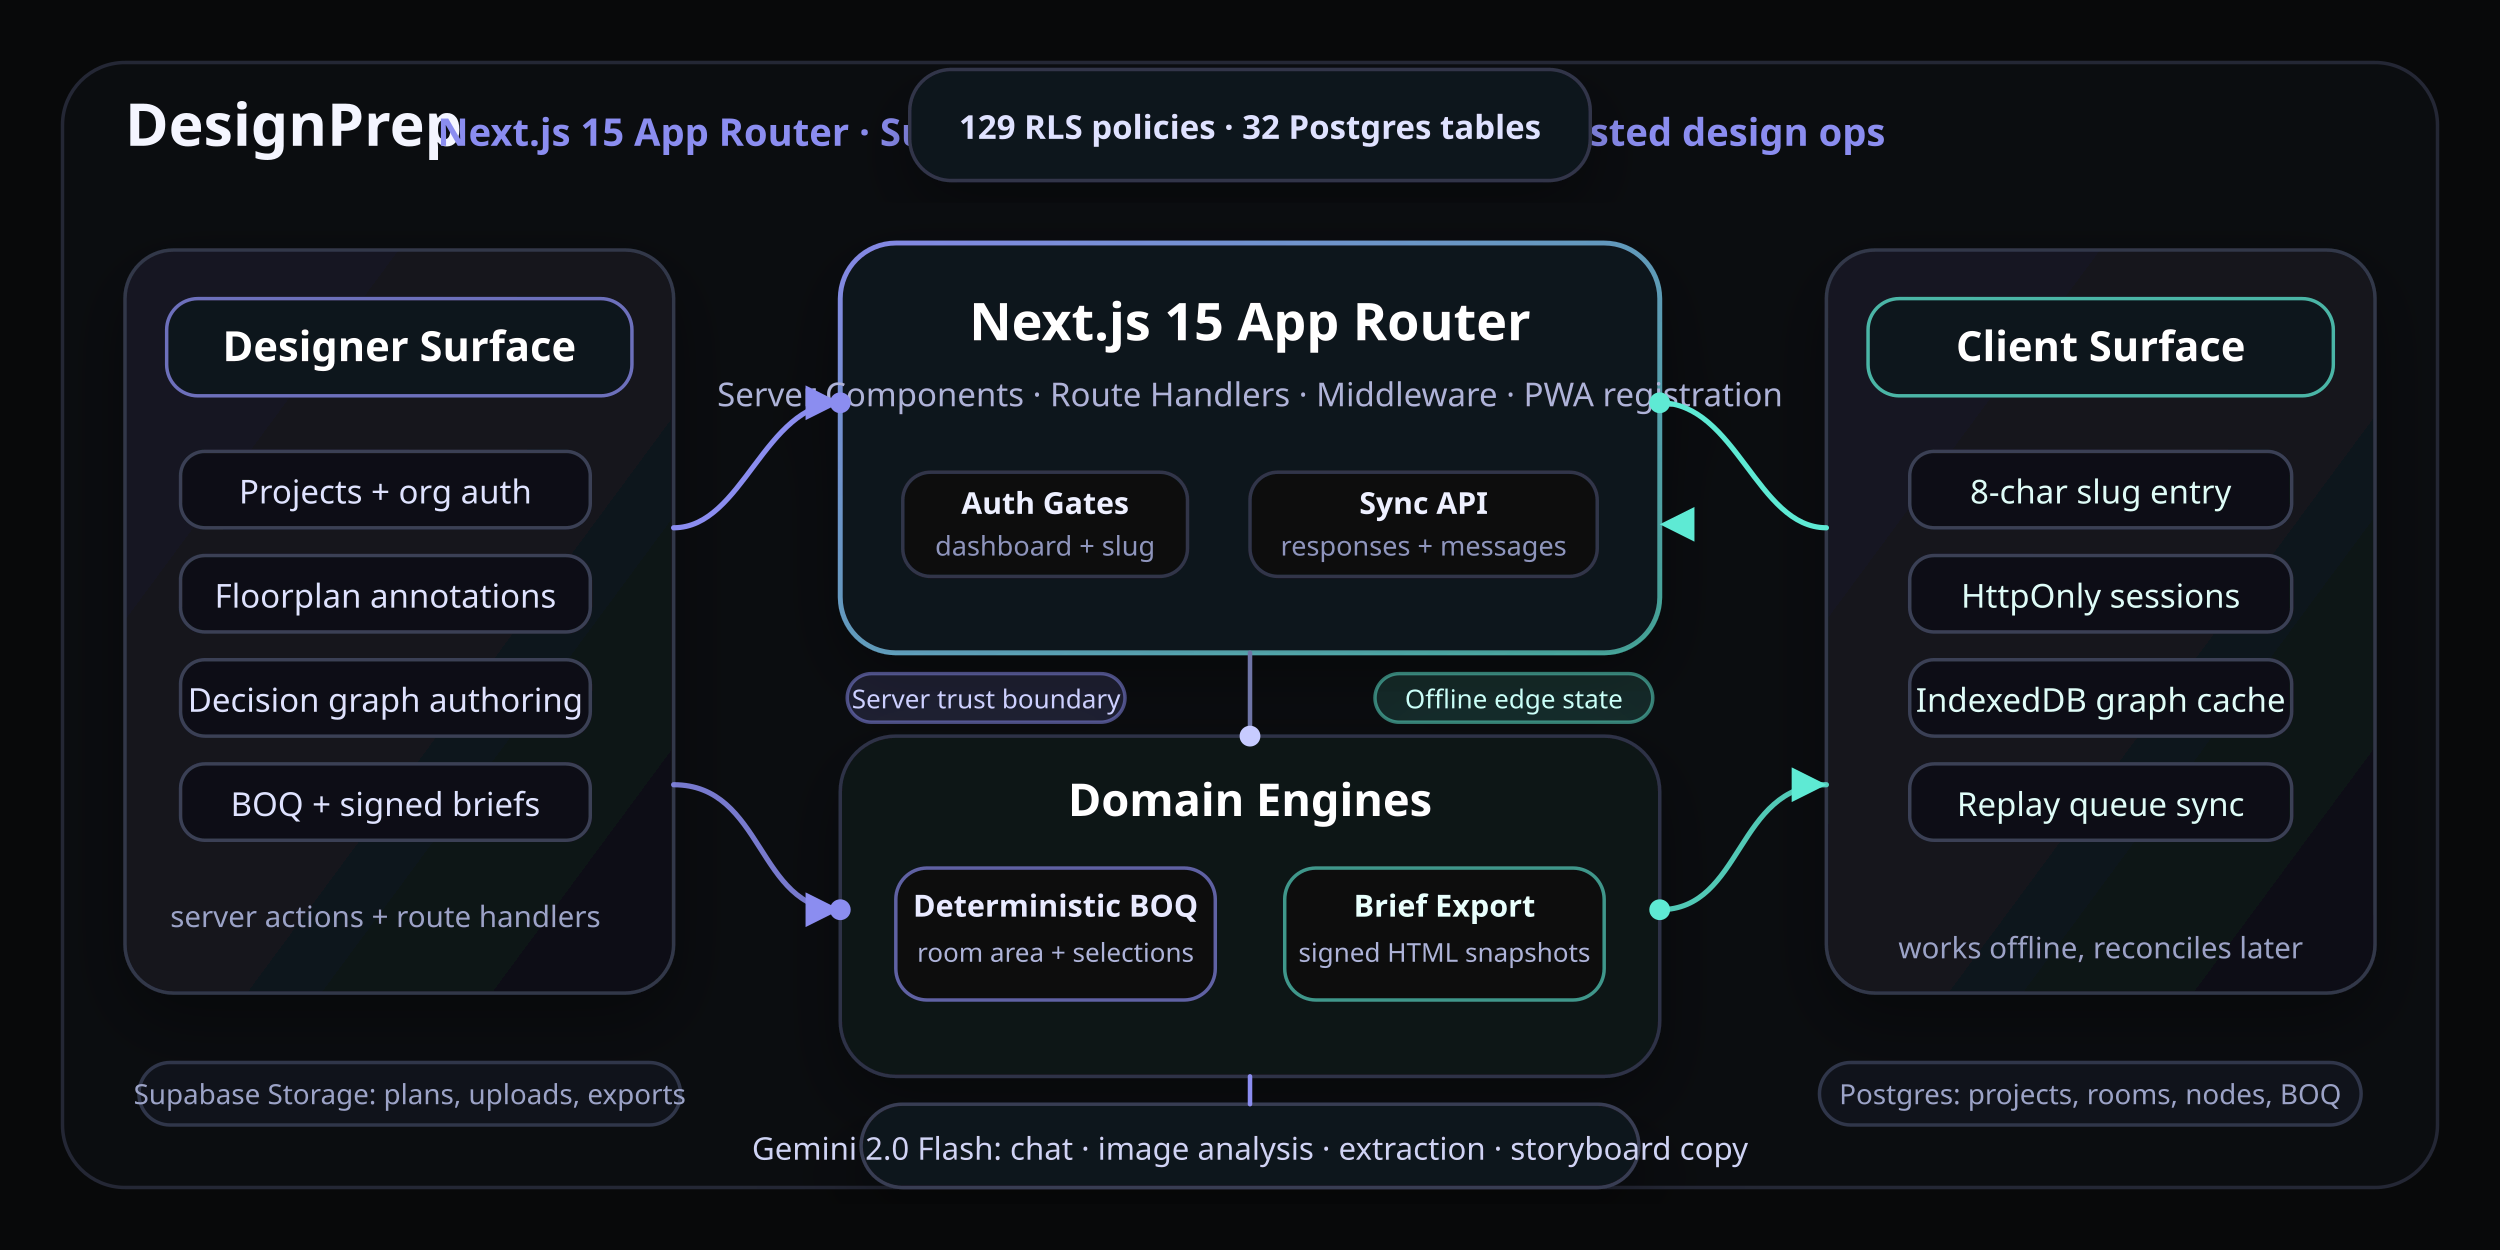
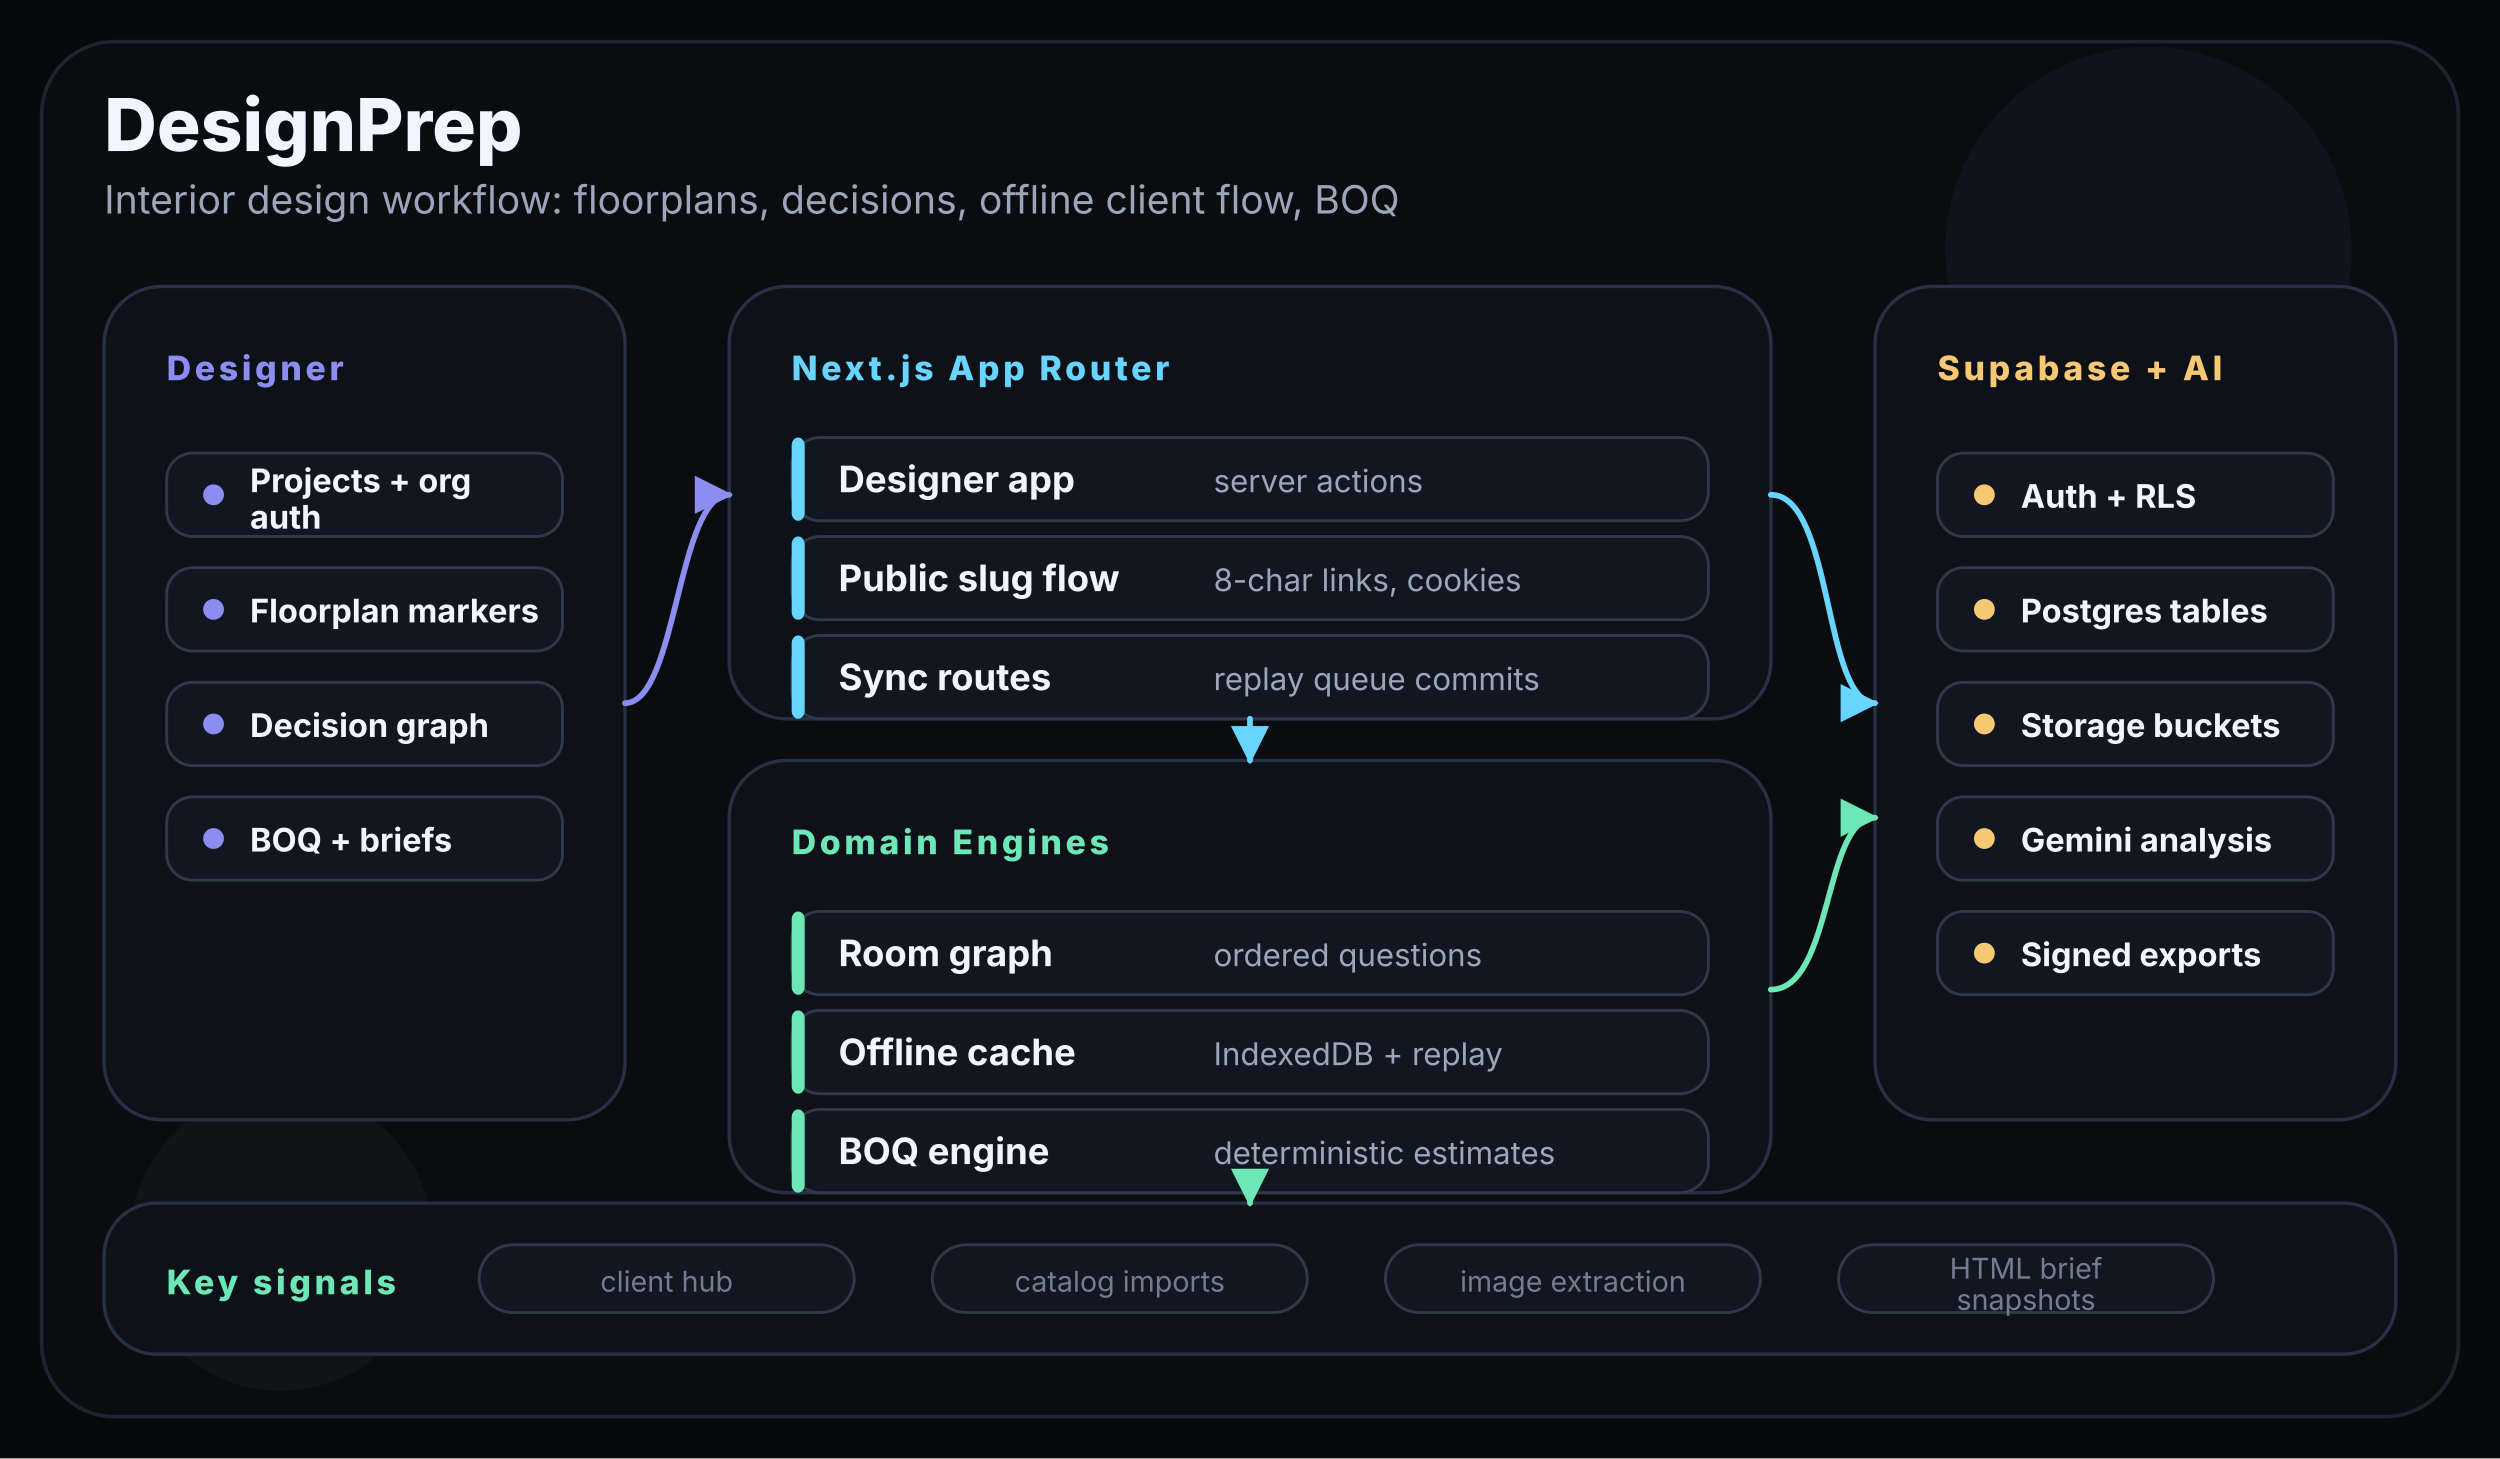
- <svg xmlns="http://www.w3.org/2000/svg" viewBox="0 0 720 360" role="img" aria-label="DesignPrep architecture diagram">
+ <svg xmlns="http://www.w3.org/2000/svg" viewBox="0 0 960 560" role="img" aria-label="DesignPrep architecture diagram">
  <defs>
-     <linearGradient id="accentGlow" x1="0" y1="0" x2="1" y2="1">
-       <stop offset="0%" stop-color="#8b8df0" stop-opacity="0.95" />
-       <stop offset="100%" stop-color="#5eead4" stop-opacity="0.65" />
-     </linearGradient>
-     <linearGradient id="panelFill" x1="0" y1="0" x2="1" y2="1">
-       <stop offset="0%" stop-color="#171923" />
-       <stop offset="100%" stop-color="#0e1015" />
-     </linearGradient>
-     <linearGradient id="dataFill" x1="0" y1="0" x2="1" y2="1">
-       <stop offset="0%" stop-color="#151827" />
-       <stop offset="100%" stop-color="#101318" />
-     </linearGradient>
-     <filter id="softShadow" x="-20%" y="-20%" width="140%" height="140%">
-       <feDropShadow dx="0" dy="8" stdDeviation="10" flood-color="#000000" flood-opacity="0.35" />
-     </filter>
+     <marker id="arrow-purple" viewBox="0 0 12 12" refX="10" refY="6" markerWidth="8" markerHeight="8" orient="auto">
+       <path d="M 1 1 L 11 6 L 1 11 Z" fill="#8b8df0" />
+     </marker>
+     <marker id="arrow-cyan" viewBox="0 0 12 12" refX="10" refY="6" markerWidth="8" markerHeight="8" orient="auto">
+       <path d="M 1 1 L 11 6 L 1 11 Z" fill="#67d5ff" />
+     </marker>
+     <marker id="arrow-green" viewBox="0 0 12 12" refX="10" refY="6" markerWidth="8" markerHeight="8" orient="auto">
+       <path d="M 1 1 L 11 6 L 1 11 Z" fill="#6ee7b7" />
+     </marker>
+     <style>
+       .bg { fill: #08090a; }
+       .grid { stroke: #161a23; stroke-width: 1; opacity: .5; }
+       .frame { fill: #0a0c10; stroke: #1d2330; stroke-width: 1.4; }
+       .panel { fill: #0e1117; stroke: #273044; stroke-width: 1.3; }
+       .card, .chip, .footer-chip { fill: #111620; stroke: #30384c; stroke-width: 1.1; }
+       text { font-family: Inter, ui-sans-serif, system-ui, -apple-system, BlinkMacSystemFont, "Segoe UI", sans-serif; }
+       .title { fill: #f1f5ff; font-size: 28px; font-weight: 780; letter-spacing: 0; }
+       .subtitle { fill: #9ba6bb; font-size: 15px; }
+       .label { font-size: 13px; font-weight: 760; letter-spacing: 1.4px; text-transform: uppercase; }
+       .body { fill: #f1f5ff; font-size: 14px; }
+       .strong { font-weight: 720; }
+       .small { font-size: 12.5px; }
+       .muted { fill: #9ba6bb; font-size: 12px; }
+       .dim { fill: #727d91; font-size: 11px; }
+       .purple { fill: #8b8df0; }
+       .cyan { fill: #67d5ff; }
+       .green { fill: #6ee7b7; }
+       .amber { fill: #f7c873; }
+       .purple-fill { fill: #8b8df0; }
+       .cyan-fill { fill: #67d5ff; }
+       .green-fill { fill: #6ee7b7; }
+       .amber-fill { fill: #f7c873; }
+       .arrow { fill: none; stroke-width: 2.2; stroke-linecap: round; stroke-linejoin: round; }
+       .purple-stroke { stroke: #8b8df0; }
+       .cyan-stroke { stroke: #67d5ff; }
+       .green-stroke { stroke: #6ee7b7; }
+     </style>
  </defs>
-   <rect x="0" y="0" width="720" height="360" fill="#08090a" />
-   <rect x="18" y="18" width="684" height="324" rx="18" fill="#0b0d10" stroke="#242735" stroke-width="1" />
-   <text x="36" y="42" fill="#f4f5ff" font-family="sans-serif" font-size="17" font-weight="700">DesignPrep</text>
-   <text x="126" y="42" fill="#8b8df0" font-family="sans-serif" font-size="11" font-weight="600">Next.js 15 App Router · Supabase · Offline client flow · AI-assisted design ops</text>
-   <g filter="url(#softShadow)">
-     <rect x="36" y="72" width="158" height="214" rx="14" fill="url(#panelFill)" stroke="#33374a" stroke-width="1" />
-     <rect x="48" y="86" width="134" height="28" rx="9" fill="#11131a" stroke="#8b8df0" stroke-opacity="0.75" stroke-width="1" />
-     <text x="115" y="104" fill="#ffffff" font-family="sans-serif" font-size="12" font-weight="700" text-anchor="middle">Designer Surface</text>
-     <rect x="52" y="130" width="118" height="22" rx="7" fill="#0c0f14" stroke="#3a3f55" stroke-width="1" />
-     <text x="111" y="145" fill="#dfe2ff" font-family="sans-serif" font-size="9.5" text-anchor="middle">Projects + org auth</text>
-     <rect x="52" y="160" width="118" height="22" rx="7" fill="#0c0f14" stroke="#3a3f55" stroke-width="1" />
-     <text x="111" y="175" fill="#dfe2ff" font-family="sans-serif" font-size="9.5" text-anchor="middle">Floorplan annotations</text>
-     <rect x="52" y="190" width="118" height="22" rx="7" fill="#0c0f14" stroke="#3a3f55" stroke-width="1" />
-     <text x="111" y="205" fill="#dfe2ff" font-family="sans-serif" font-size="9.5" text-anchor="middle">Decision graph authoring</text>
-     <rect x="52" y="220" width="118" height="22" rx="7" fill="#0c0f14" stroke="#3a3f55" stroke-width="1" />
-     <text x="111" y="235" fill="#dfe2ff" font-family="sans-serif" font-size="9.5" text-anchor="middle">BOQ + signed briefs</text>
-     <text x="111" y="267" fill="#9ca3c7" font-family="sans-serif" font-size="8.5" text-anchor="middle">server actions + route handlers</text>
-   </g>
-   <g filter="url(#softShadow)">
-     <rect x="526" y="72" width="158" height="214" rx="14" fill="url(#panelFill)" stroke="#33374a" stroke-width="1" />
-     <rect x="538" y="86" width="134" height="28" rx="9" fill="#11131a" stroke="#5eead4" stroke-opacity="0.75" stroke-width="1" />
-     <text x="605" y="104" fill="#ffffff" font-family="sans-serif" font-size="12" font-weight="700" text-anchor="middle">Client Surface</text>
-     <rect x="550" y="130" width="110" height="22" rx="7" fill="#0c0f14" stroke="#3a3f55" stroke-width="1" />
-     <text x="605" y="145" fill="#dffcf8" font-family="sans-serif" font-size="9.5" text-anchor="middle">8-char slug entry</text>
-     <rect x="550" y="160" width="110" height="22" rx="7" fill="#0c0f14" stroke="#3a3f55" stroke-width="1" />
-     <text x="605" y="175" fill="#dffcf8" font-family="sans-serif" font-size="9.5" text-anchor="middle">HttpOnly sessions</text>
-     <rect x="550" y="190" width="110" height="22" rx="7" fill="#0c0f14" stroke="#3a3f55" stroke-width="1" />
-     <text x="605" y="205" fill="#dffcf8" font-family="sans-serif" font-size="9.5" text-anchor="middle">IndexedDB graph cache</text>
-     <rect x="550" y="220" width="110" height="22" rx="7" fill="#0c0f14" stroke="#3a3f55" stroke-width="1" />
-     <text x="605" y="235" fill="#dffcf8" font-family="sans-serif" font-size="9.5" text-anchor="middle">Replay queue sync</text>
-     <text x="605" y="276" fill="#9ca3c7" font-family="sans-serif" font-size="8.5" text-anchor="middle">works offline, reconciles later</text>
-   </g>
-   <g filter="url(#softShadow)">
-     <rect x="242" y="70" width="236" height="118" rx="16" fill="#11131a" stroke="url(#accentGlow)" stroke-width="1.4" />
-     <text x="360" y="98" fill="#ffffff" font-family="sans-serif" font-size="15" font-weight="700" text-anchor="middle">Next.js 15 App Router</text>
-     <text x="360" y="117" fill="#aeb3d8" font-family="sans-serif" font-size="9.5" text-anchor="middle">Server Components · Route Handlers · Middleware · PWA registration</text>
-     <rect x="260" y="136" width="82" height="30" rx="8" fill="#0b0d10" stroke="#30364a" stroke-width="1" />
-     <text x="301" y="148" fill="#eef0ff" font-family="sans-serif" font-size="8.7" font-weight="700" text-anchor="middle">Auth Gates</text>
-     <text x="301" y="160" fill="#8f95bc" font-family="sans-serif" font-size="7.8" text-anchor="middle">dashboard + slug</text>
-     <rect x="360" y="136" width="100" height="30" rx="8" fill="#0b0d10" stroke="#30364a" stroke-width="1" />
-     <text x="410" y="148" fill="#eef0ff" font-family="sans-serif" font-size="8.7" font-weight="700" text-anchor="middle">Sync API</text>
-     <text x="410" y="160" fill="#8f95bc" font-family="sans-serif" font-size="7.8" text-anchor="middle">responses + messages</text>
-   </g>
-   <g filter="url(#softShadow)">
-     <rect x="242" y="212" width="236" height="98" rx="16" fill="#101318" stroke="#2d3346" stroke-width="1" />
-     <text x="360" y="235" fill="#ffffff" font-family="sans-serif" font-size="13" font-weight="700" text-anchor="middle">Domain Engines</text>
-     <rect x="258" y="250" width="92" height="38" rx="9" fill="#0b0d10" stroke="#8b8df0" stroke-opacity="0.65" stroke-width="1" />
-     <text x="304" y="264" fill="#e9eaff" font-family="sans-serif" font-size="8.8" font-weight="700" text-anchor="middle">Deterministic BOQ</text>
-     <text x="304" y="277" fill="#aeb3d8" font-family="sans-serif" font-size="7.5" text-anchor="middle">room area + selections</text>
-     <rect x="370" y="250" width="92" height="38" rx="9" fill="#0b0d10" stroke="#5eead4" stroke-opacity="0.62" stroke-width="1" />
-     <text x="416" y="264" fill="#e9fffc" font-family="sans-serif" font-size="8.8" font-weight="700" text-anchor="middle">Brief Export</text>
-     <text x="416" y="277" fill="#aeb3d8" font-family="sans-serif" font-size="7.5" text-anchor="middle">signed HTML snapshots</text>
-   </g>
-   <g filter="url(#softShadow)">
-     <rect x="262" y="20" width="196" height="32" rx="12" fill="#10131b" stroke="#30364a" stroke-width="1" />
-     <text x="360" y="40" fill="#dfe2ff" font-family="sans-serif" font-size="9.5" font-weight="700" text-anchor="middle">129 RLS policies · 32 Postgres tables</text>
-   </g>
-   <g filter="url(#softShadow)">
-     <rect x="248" y="318" width="224" height="24" rx="12" fill="#11131a" stroke="#383d52" stroke-width="1" />
-     <text x="360" y="334" fill="#cfd3f4" font-family="sans-serif" font-size="9" text-anchor="middle">Gemini 2.0 Flash: chat · image analysis · extraction · storyboard copy</text>
-   </g>
-   <g filter="url(#softShadow)">
-     <rect x="244" y="194" width="80" height="14" rx="7" fill="#8b8df0" fill-opacity="0.14" stroke="#8b8df0" stroke-opacity="0.5" stroke-width="1" />
-     <text x="284" y="204" fill="#cdd0ff" font-family="sans-serif" font-size="7.5" text-anchor="middle">Server trust boundary</text>
-     <rect x="396" y="194" width="80" height="14" rx="7" fill="#5eead4" fill-opacity="0.12" stroke="#5eead4" stroke-opacity="0.5" stroke-width="1" />
-     <text x="436" y="204" fill="#cafff8" font-family="sans-serif" font-size="7.5" text-anchor="middle">Offline edge state</text>
-   </g>
-   <g>
-     <rect x="40" y="306" width="156" height="18" rx="9" fill="#10131b" stroke="#30364a" stroke-width="1" />
-     <text x="118" y="318" fill="#9ca3c7" font-family="sans-serif" font-size="8" text-anchor="middle">Supabase Storage: plans, uploads, exports</text>
-     <rect x="524" y="306" width="156" height="18" rx="9" fill="#10131b" stroke="#30364a" stroke-width="1" />
-     <text x="602" y="318" fill="#9ca3c7" font-family="sans-serif" font-size="8" text-anchor="middle">Postgres: projects, rooms, nodes, BOQ</text>
-   </g>
-   <path d="M194 152 C214 152 220 116 242 116" fill="none" stroke="#8b8df0" stroke-width="1.5" stroke-linecap="round" />
-   <path d="M478 116 C500 116 506 152 526 152" fill="none" stroke="#5eead4" stroke-width="1.5" stroke-linecap="round" />
-   <path d="M194 226 C220 226 218 262 242 262" fill="none" stroke="#8b8df0" stroke-opacity="0.85" stroke-width="1.5" stroke-linecap="round" />
-   <path d="M478 262 C502 262 500 226 526 226" fill="none" stroke="#5eead4" stroke-opacity="0.85" stroke-width="1.5" stroke-linecap="round" />
-   <path d="M360 188 L360 212" fill="none" stroke="#6f75a7" stroke-width="1.3" stroke-linecap="round" />
-   <path d="M360 310 L360 318" fill="none" stroke="#8b8df0" stroke-width="1.3" stroke-linecap="round" />
-   <circle cx="242" cy="116" r="3" fill="#8b8df0" />
-   <circle cx="478" cy="116" r="3" fill="#5eead4" />
-   <circle cx="242" cy="262" r="3" fill="#8b8df0" />
-   <circle cx="478" cy="262" r="3" fill="#5eead4" />
-   <circle cx="360" cy="212" r="3" fill="#c7cbff" />
-   <path d="M478 151 L488 146 L488 156 Z" fill="#5eead4" />
-   <path d="M232 257 L242 262 L232 267 Z" fill="#8b8df0" />
-   <path d="M526 226 L516 221 L516 231 Z" fill="#5eead4" />
-   <path d="M242 116 L232 111 L232 121 Z" fill="#8b8df0" />
+   <rect width="960" height="560" class="bg" />
+   <path d="M 40 88 V 520" class="grid" />
+   <path d="M 104 88 V 520" class="grid" />
+   <path d="M 168 88 V 520" class="grid" />
+   <path d="M 232 88 V 520" class="grid" />
+   <path d="M 296 88 V 520" class="grid" />
+   <path d="M 360 88 V 520" class="grid" />
+   <path d="M 424 88 V 520" class="grid" />
+   <path d="M 488 88 V 520" class="grid" />
+   <path d="M 552 88 V 520" class="grid" />
+   <path d="M 616 88 V 520" class="grid" />
+   <path d="M 680 88 V 520" class="grid" />
+   <path d="M 744 88 V 520" class="grid" />
+   <path d="M 808 88 V 520" class="grid" />
+   <path d="M 872 88 V 520" class="grid" />
+   <path d="M 936 88 V 520" class="grid" />
+   <path d="M 32 100 H 928" class="grid" />
+   <path d="M 32 152 H 928" class="grid" />
+   <path d="M 32 204 H 928" class="grid" />
+   <path d="M 32 256 H 928" class="grid" />
+   <path d="M 32 308 H 928" class="grid" />
+   <path d="M 32 360 H 928" class="grid" />
+   <path d="M 32 412 H 928" class="grid" />
+   <path d="M 32 464 H 928" class="grid" />
+   <rect x="16" y="16" width="928" height="528" rx="28" class="frame" />
+   <circle cx="825" cy="96" r="78" fill="#8b8df0" opacity=".055" />
+   <circle cx="108" cy="476" r="58" fill="#6ee7b7" opacity=".045" />
+   <text x="40" y="58" class="title">DesignPrep</text>
+   <text x="40" y="82" class="subtitle">Interior design workflow: floorplans, decisions, offline client flow, BOQ</text>
+   <rect x="40" y="110" width="200" height="320" rx="22" class="panel" />
+   <text x="64" y="146" class="label purple">Designer</text>
+   <rect x="64" y="174" width="152" height="32" rx="10" class="chip" />
+   <circle cx="82" cy="190" r="4" class="purple-fill" />
+   <text x="96" y="189" class="body strong small">Projects + org</text>
+   <text x="96" y="203" class="body strong small">auth</text>
+   <rect x="64" y="218" width="152" height="32" rx="10" class="chip" />
+   <circle cx="82" cy="234" r="4" class="purple-fill" />
+   <text x="96" y="239" class="body strong small">Floorplan markers</text>
+   <rect x="64" y="262" width="152" height="32" rx="10" class="chip" />
+   <circle cx="82" cy="278" r="4" class="purple-fill" />
+   <text x="96" y="283" class="body strong small">Decision graph</text>
+   <rect x="64" y="306" width="152" height="32" rx="10" class="chip" />
+   <circle cx="82" cy="322" r="4" class="purple-fill" />
+   <text x="96" y="327" class="body strong small">BOQ + briefs</text>
+   <rect x="280" y="110" width="400" height="166" rx="22" class="panel" />
+   <text x="304" y="146" class="label cyan">Next.js App Router</text>
+   <rect x="304" y="168" width="352" height="32" rx="11" class="card" />
+   <rect x="304" y="168" width="5" height="32" rx="3" class="cyan-fill" />
+   <text x="322" y="189" class="body strong">Designer app</text>
+   <text x="466" y="189" class="body muted">server actions</text>
+   <rect x="304" y="206" width="352" height="32" rx="11" class="card" />
+   <rect x="304" y="206" width="5" height="32" rx="3" class="cyan-fill" />
+   <text x="322" y="227" class="body strong">Public slug flow</text>
+   <text x="466" y="227" class="body muted">8-char links, cookies</text>
+   <rect x="304" y="244" width="352" height="32" rx="11" class="card" />
+   <rect x="304" y="244" width="5" height="32" rx="3" class="cyan-fill" />
+   <text x="322" y="265" class="body strong">Sync routes</text>
+   <text x="466" y="265" class="body muted">replay queue commits</text>
+   <rect x="280" y="292" width="400" height="166" rx="22" class="panel" />
+   <text x="304" y="328" class="label green">Domain Engines</text>
+   <rect x="304" y="350" width="352" height="32" rx="11" class="card" />
+   <rect x="304" y="350" width="5" height="32" rx="3" class="green-fill" />
+   <text x="322" y="371" class="body strong">Room graph</text>
+   <text x="466" y="371" class="body muted">ordered questions</text>
+   <rect x="304" y="388" width="352" height="32" rx="11" class="card" />
+   <rect x="304" y="388" width="5" height="32" rx="3" class="green-fill" />
+   <text x="322" y="409" class="body strong">Offline cache</text>
+   <text x="466" y="409" class="body muted">IndexedDB + replay</text>
+   <rect x="304" y="426" width="352" height="32" rx="11" class="card" />
+   <rect x="304" y="426" width="5" height="32" rx="3" class="green-fill" />
+   <text x="322" y="447" class="body strong">BOQ engine</text>
+   <text x="466" y="447" class="body muted">deterministic estimates</text>
+   <rect x="720" y="110" width="200" height="320" rx="22" class="panel" />
+   <text x="744" y="146" class="label amber">Supabase + AI</text>
+   <rect x="744" y="174" width="152" height="32" rx="10" class="chip" />
+   <circle cx="762" cy="190" r="4" class="amber-fill" />
+   <text x="776" y="195" class="body strong small">Auth + RLS</text>
+   <rect x="744" y="218" width="152" height="32" rx="10" class="chip" />
+   <circle cx="762" cy="234" r="4" class="amber-fill" />
+   <text x="776" y="239" class="body strong small">Postgres tables</text>
+   <rect x="744" y="262" width="152" height="32" rx="10" class="chip" />
+   <circle cx="762" cy="278" r="4" class="amber-fill" />
+   <text x="776" y="283" class="body strong small">Storage buckets</text>
+   <rect x="744" y="306" width="152" height="32" rx="10" class="chip" />
+   <circle cx="762" cy="322" r="4" class="amber-fill" />
+   <text x="776" y="327" class="body strong small">Gemini analysis</text>
+   <rect x="744" y="350" width="152" height="32" rx="10" class="chip" />
+   <circle cx="762" cy="366" r="4" class="amber-fill" />
+   <text x="776" y="371" class="body strong small">Signed exports</text>
+   <rect x="40" y="462" width="880" height="58" rx="20" class="panel" />
+   <text x="64" y="497" class="label green">Key signals</text>
+   <rect x="184" y="478" width="144" height="26" rx="13" class="footer-chip" />
+   <text x="256" y="496" class="dim" text-anchor="middle">client hub</text>
+   <rect x="358" y="478" width="144" height="26" rx="13" class="footer-chip" />
+   <text x="430" y="496" class="dim" text-anchor="middle">catalog imports</text>
+   <rect x="532" y="478" width="144" height="26" rx="13" class="footer-chip" />
+   <text x="604" y="496" class="dim" text-anchor="middle">image extraction</text>
+   <rect x="706" y="478" width="144" height="26" rx="13" class="footer-chip" />
+   <text x="778" y="491" class="dim" text-anchor="middle">HTML brief</text>
+   <text x="778" y="503" class="dim" text-anchor="middle">snapshots</text>
+   <path d="M 240 270 C 260 270, 260 190, 280 190" class="arrow purple-stroke" marker-end="url(#arrow-purple)" />
+   <path d="M 480 276 L 480 292" class="arrow cyan-stroke" marker-end="url(#arrow-cyan)" />
+   <path d="M 680 190 C 704 190, 700 270, 720 270" class="arrow cyan-stroke" marker-end="url(#arrow-cyan)" />
+   <path d="M 680 380 C 704 380, 700 314, 720 314" class="arrow green-stroke" marker-end="url(#arrow-green)" />
+   <path d="M 480 458 L 480 462" class="arrow green-stroke" marker-end="url(#arrow-green)" />
</svg>
